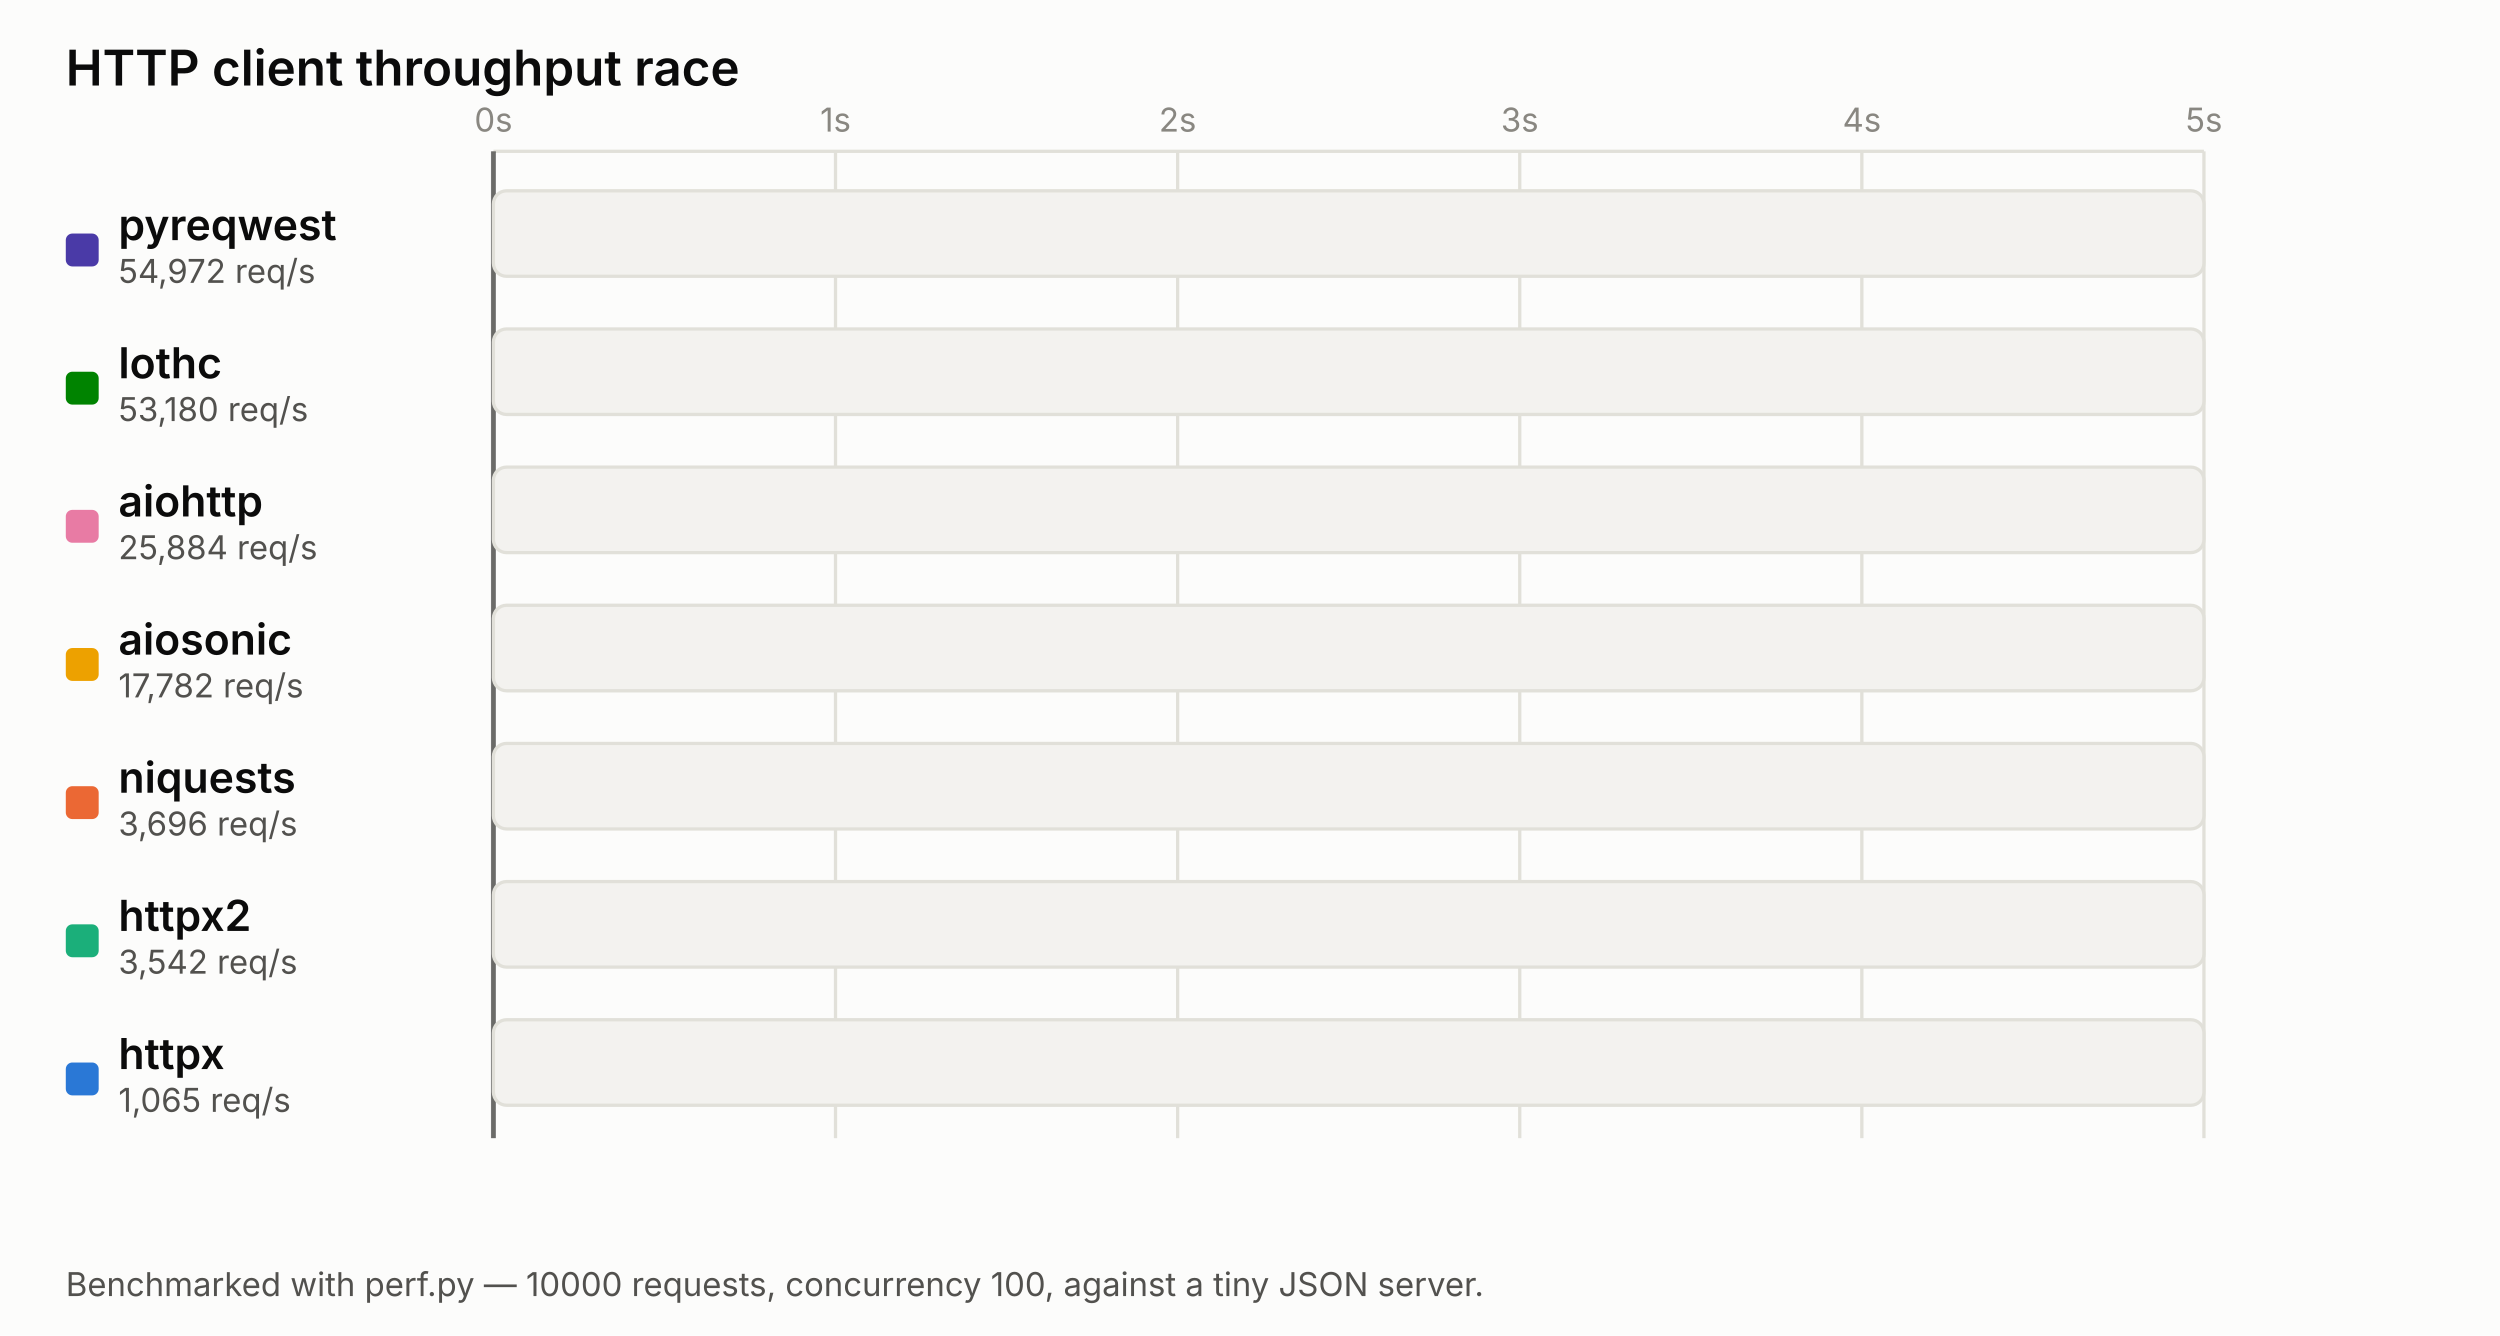
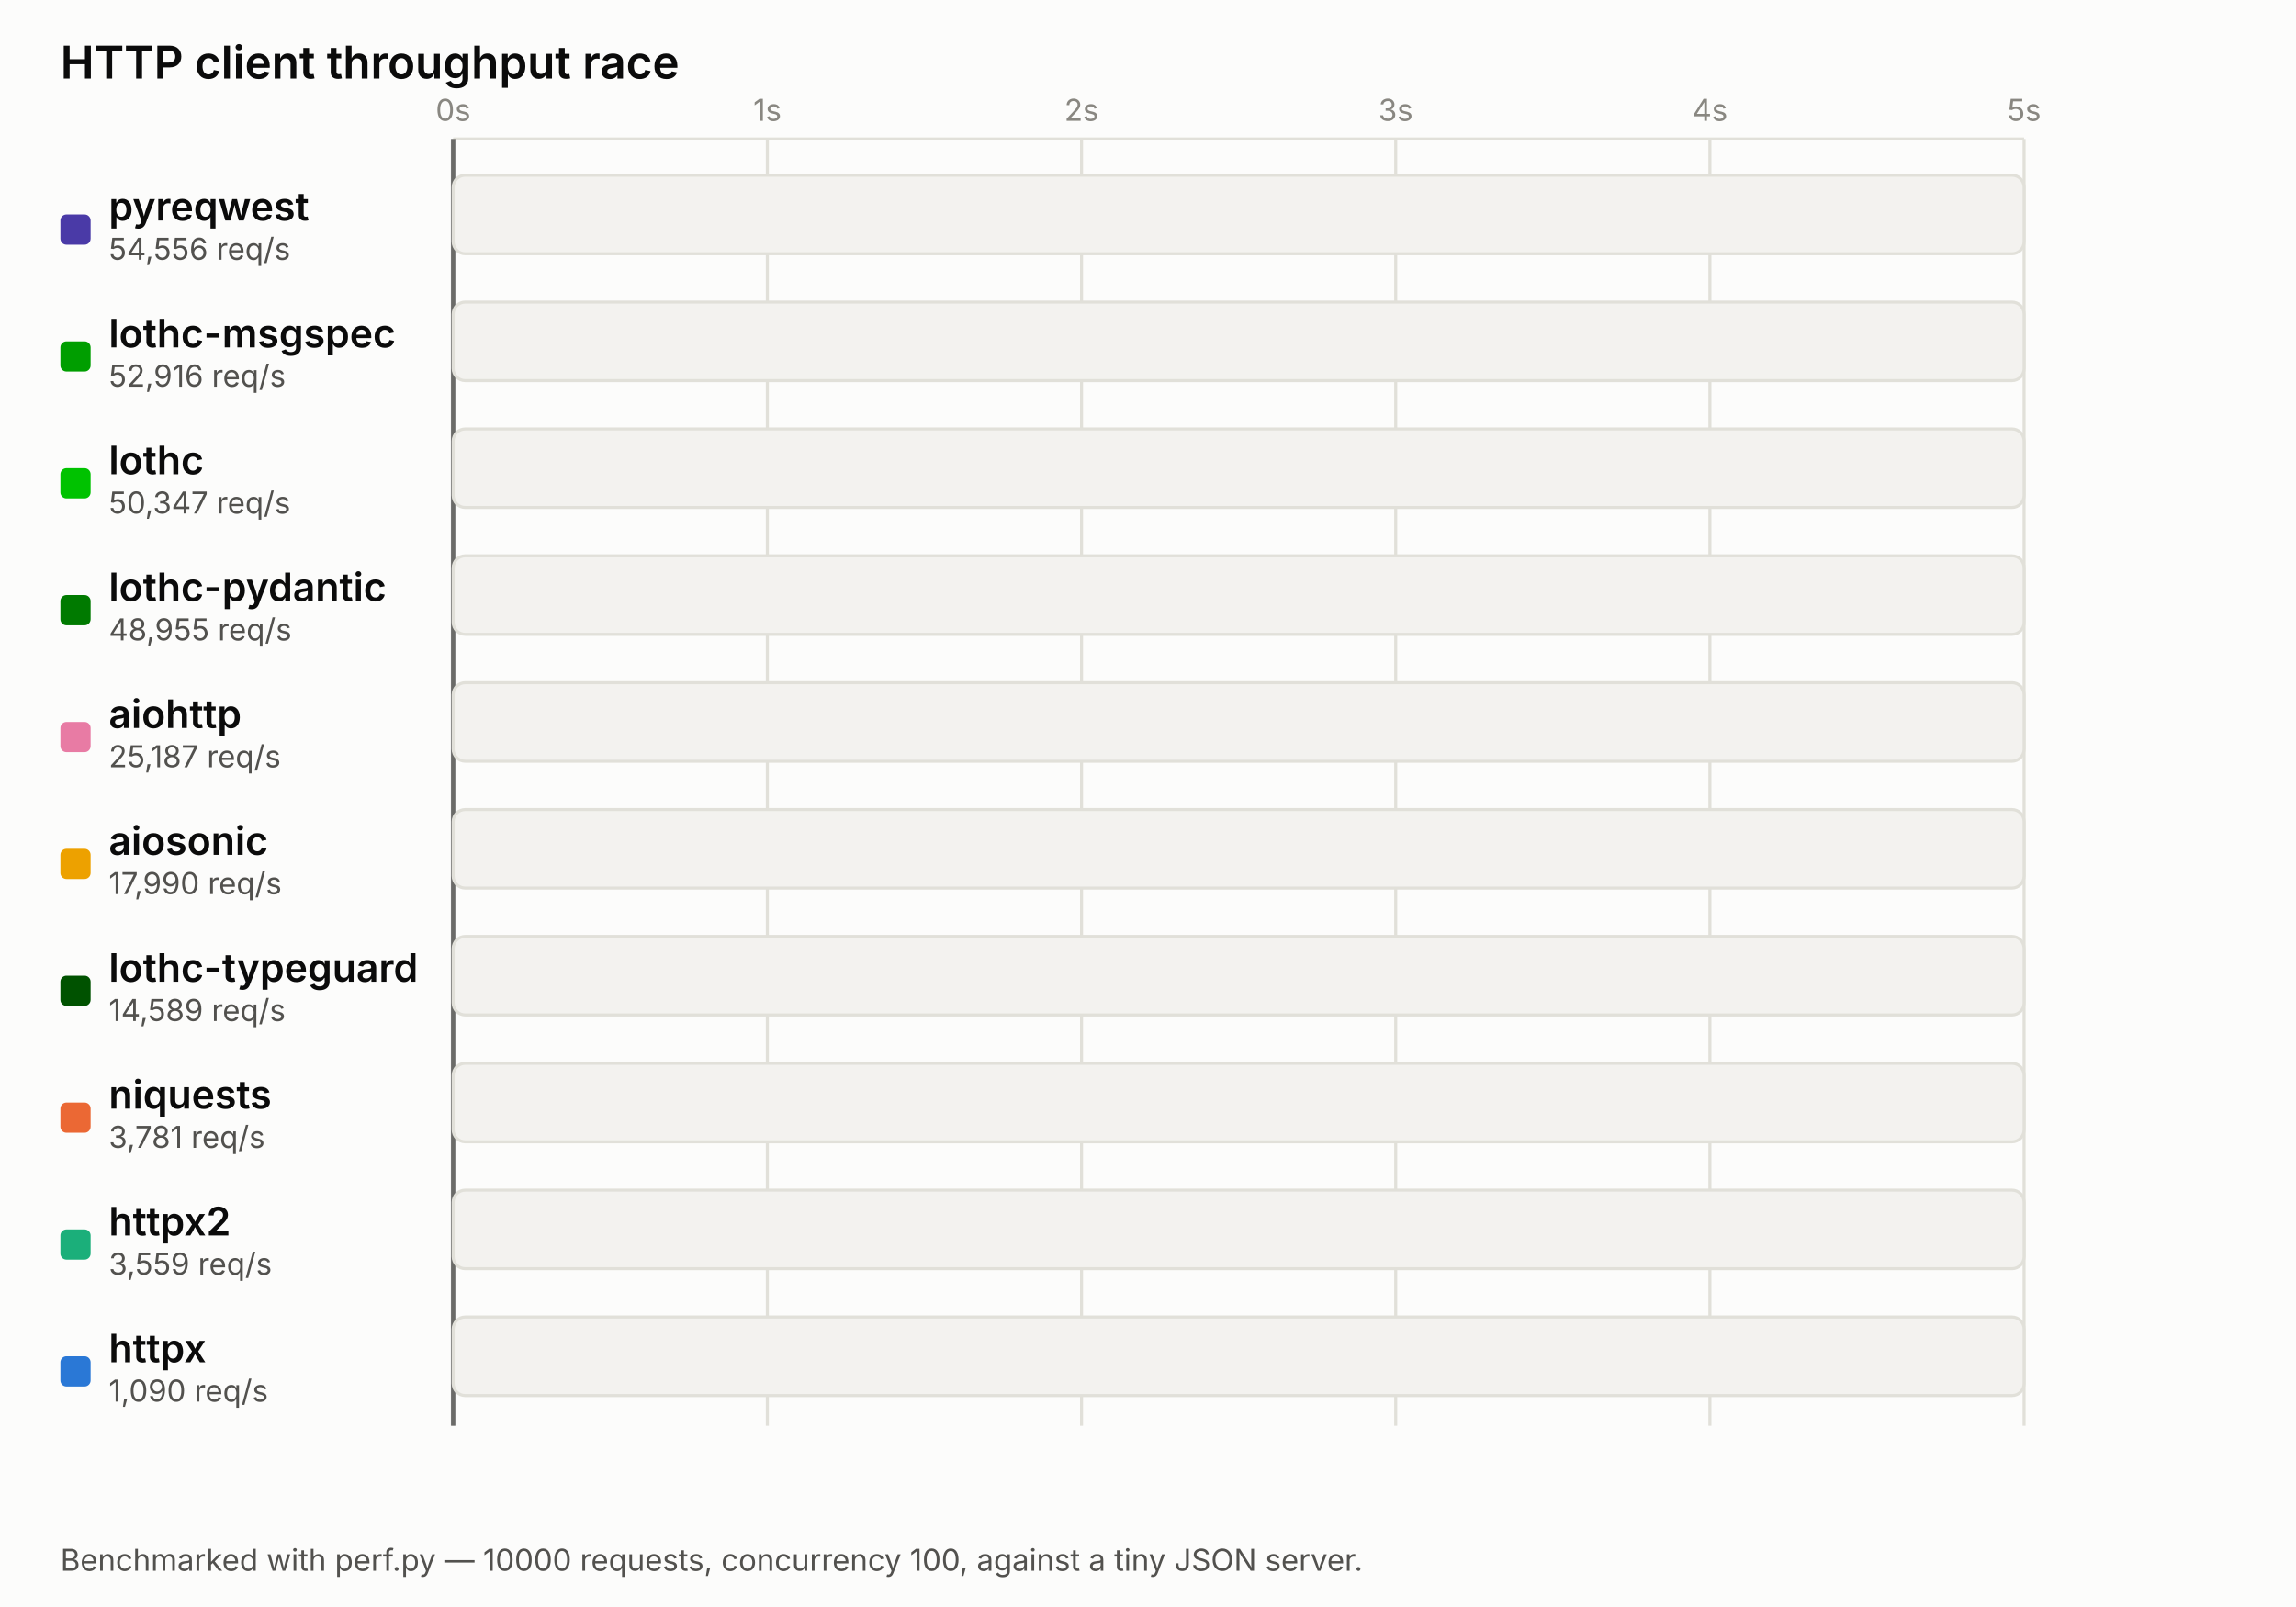
- <svg xmlns="http://www.w3.org/2000/svg" width="760" height="406" viewBox="0 0 760 406">
+ <svg xmlns="http://www.w3.org/2000/svg" width="760" height="532" viewBox="0 0 760 532">
  <style>
    text { font-family: system-ui, -apple-system, "Segoe UI", sans-serif; }
    .title { font-size: 15px; fill: #0b0b0b; font-weight: 600; }
    .tick { font-size: 10px; fill: #898781; }
    .name { font-size: 13px; fill: #0b0b0b; font-weight: 600; }
    .rate { font-size: 10px; fill: #52514e; }
    .badge { font-size: 12px; font-weight: 700; }
    .track { fill: #f3f2ef; stroke: #e1e0d9; }
    .grid { stroke: #e1e0d9; stroke-width: 1; }
    .playhead { stroke: #0b0b0b; stroke-width: 1.5; opacity: 0.55; }

    /* One 8s loop: the race runs 0-62.500% (0-5s of
       "race time"), then every bar holds its final state for the remaining
       3s so the finish badges stay readable before it resets. */
    #playhead { animation: playhead 8s linear infinite; }
    #bar-pyreqwest { animation: fill-pyreqwest 8s linear infinite; }
    #badge-pyreqwest { animation: show-pyreqwest 8s step-end infinite; }
-     @keyframes fill-pyreqwest { 0% { width: 0; } 1.210% { width: 520px; } 100% { width: 520px; } }
-     @keyframes show-pyreqwest { 0% { opacity: 0; } 1.210% { opacity: 1; } 100% { opacity: 1; } }
+     @keyframes fill-pyreqwest { 0% { width: 0; } 1.249% { width: 520px; } 100% { width: 520px; } }
+     @keyframes show-pyreqwest { 0% { opacity: 0; } 1.249% { opacity: 1; } 100% { opacity: 1; } }
+     #bar-lothc-msgspec { animation: fill-lothc-msgspec 8s linear infinite; }
+     #badge-lothc-msgspec { animation: show-lothc-msgspec 8s step-end infinite; }
+     @keyframes fill-lothc-msgspec { 0% { width: 0; } 1.288% { width: 520px; } 100% { width: 520px; } }
+     @keyframes show-lothc-msgspec { 0% { opacity: 0; } 1.288% { opacity: 1; } 100% { opacity: 1; } }
    #bar-lothc { animation: fill-lothc 8s linear infinite; }
    #badge-lothc { animation: show-lothc 8s step-end infinite; }
-     @keyframes fill-lothc { 0% { width: 0; } 1.251% { width: 520px; } 100% { width: 520px; } }
-     @keyframes show-lothc { 0% { opacity: 0; } 1.251% { opacity: 1; } 100% { opacity: 1; } }
+     @keyframes fill-lothc { 0% { width: 0; } 1.353% { width: 520px; } 100% { width: 520px; } }
+     @keyframes show-lothc { 0% { opacity: 0; } 1.353% { opacity: 1; } 100% { opacity: 1; } }
+     #bar-lothc-pydantic { animation: fill-lothc-pydantic 8s linear infinite; }
+     #badge-lothc-pydantic { animation: show-lothc-pydantic 8s step-end infinite; }
+     @keyframes fill-lothc-pydantic { 0% { width: 0; } 1.392% { width: 520px; } 100% { width: 520px; } }
+     @keyframes show-lothc-pydantic { 0% { opacity: 0; } 1.392% { opacity: 1; } 100% { opacity: 1; } }
    #bar-aiohttp { animation: fill-aiohttp 8s linear infinite; }
    #badge-aiohttp { animation: show-aiohttp 8s step-end infinite; }
-     @keyframes fill-aiohttp { 0% { width: 0; } 2.571% { width: 520px; } 100% { width: 520px; } }
-     @keyframes show-aiohttp { 0% { opacity: 0; } 2.571% { opacity: 1; } 100% { opacity: 1; } }
+     @keyframes fill-aiohttp { 0% { width: 0; } 2.705% { width: 520px; } 100% { width: 520px; } }
+     @keyframes show-aiohttp { 0% { opacity: 0; } 2.705% { opacity: 1; } 100% { opacity: 1; } }
    #bar-aiosonic { animation: fill-aiosonic 8s linear infinite; }
    #badge-aiosonic { animation: show-aiosonic 8s step-end infinite; }
-     @keyframes fill-aiosonic { 0% { width: 0; } 3.742% { width: 520px; } 100% { width: 520px; } }
-     @keyframes show-aiosonic { 0% { opacity: 0; } 3.742% { opacity: 1; } 100% { opacity: 1; } }
+     @keyframes fill-aiosonic { 0% { width: 0; } 3.787% { width: 520px; } 100% { width: 520px; } }
+     @keyframes show-aiosonic { 0% { opacity: 0; } 3.787% { opacity: 1; } 100% { opacity: 1; } }
+     #bar-lothc-typeguard { animation: fill-lothc-typeguard 8s linear infinite; }
+     #badge-lothc-typeguard { animation: show-lothc-typeguard 8s step-end infinite; }
+     @keyframes fill-lothc-typeguard { 0% { width: 0; } 4.670% { width: 520px; } 100% { width: 520px; } }
+     @keyframes show-lothc-typeguard { 0% { opacity: 0; } 4.670% { opacity: 1; } 100% { opacity: 1; } }
    #bar-niquests { animation: fill-niquests 8s linear infinite; }
    #badge-niquests { animation: show-niquests 8s step-end infinite; }
-     @keyframes fill-niquests { 0% { width: 0; } 18.002% { width: 520px; } 100% { width: 520px; } }
-     @keyframes show-niquests { 0% { opacity: 0; } 18.002% { opacity: 1; } 100% { opacity: 1; } }
+     @keyframes fill-niquests { 0% { width: 0; } 18.021% { width: 520px; } 100% { width: 520px; } }
+     @keyframes show-niquests { 0% { opacity: 0; } 18.021% { opacity: 1; } 100% { opacity: 1; } }
    #bar-httpx2 { animation: fill-httpx2 8s linear infinite; }
    #badge-httpx2 { animation: show-httpx2 8s step-end infinite; }
-     @keyframes fill-httpx2 { 0% { width: 0; } 18.787% { width: 520px; } 100% { width: 520px; } }
-     @keyframes show-httpx2 { 0% { opacity: 0; } 18.787% { opacity: 1; } 100% { opacity: 1; } }
+     @keyframes fill-httpx2 { 0% { width: 0; } 19.142% { width: 520px; } 100% { width: 520px; } }
+     @keyframes show-httpx2 { 0% { opacity: 0; } 19.142% { opacity: 1; } 100% { opacity: 1; } }
    #bar-httpx { animation: fill-httpx 8s linear infinite; }
    #badge-httpx { animation: show-httpx 8s step-end infinite; }
    @keyframes fill-httpx { 0% { width: 0; } 62.500% { width: 520px; } 100% { width: 520px; } }
    @keyframes show-httpx { 0% { opacity: 0; } 62.500% { opacity: 1; } 100% { opacity: 1; } }

    @keyframes playhead {
      0% { transform: translateX(0); }
      62.500% { transform: translateX(520px); }
      100% { transform: translateX(520px); }
    }
  </style>
-   <rect width="760" height="406" fill="#fcfcfb" />
+   <rect width="760" height="532" fill="#fcfcfb" />
  <text x="20" y="26" class="title">HTTP client throughput race</text>
  <g>
    <line x1="150" y1="46" x2="670" y2="46" class="grid" />
-     <line x1="150.0" y1="46" x2="150.0" y2="346" class="grid" />
-     <line x1="254.0" y1="46" x2="254.0" y2="346" class="grid" />
-     <line x1="358.0" y1="46" x2="358.0" y2="346" class="grid" />
-     <line x1="462.0" y1="46" x2="462.0" y2="346" class="grid" />
-     <line x1="566.0" y1="46" x2="566.0" y2="346" class="grid" />
-     <line x1="670.0" y1="46" x2="670.0" y2="346" class="grid" />
+     <line x1="150.0" y1="46" x2="150.0" y2="472" class="grid" />
+     <line x1="254.0" y1="46" x2="254.0" y2="472" class="grid" />
+     <line x1="358.0" y1="46" x2="358.0" y2="472" class="grid" />
+     <line x1="462.0" y1="46" x2="462.0" y2="472" class="grid" />
+     <line x1="566.0" y1="46" x2="566.0" y2="472" class="grid" />
+     <line x1="670.0" y1="46" x2="670.0" y2="472" class="grid" />
    <text x="150.0" y="40" class="tick" text-anchor="middle">0s</text>
    <text x="254.0" y="40" class="tick" text-anchor="middle">1s</text>
    <text x="358.0" y="40" class="tick" text-anchor="middle">2s</text>
    <text x="462.0" y="40" class="tick" text-anchor="middle">3s</text>
    <text x="566.0" y="40" class="tick" text-anchor="middle">4s</text>
    <text x="670.0" y="40" class="tick" text-anchor="middle">5s</text>
    <g id="playhead">
-       <line x1="150" y1="46" x2="150" y2="346" class="playhead" />
+       <line x1="150" y1="46" x2="150" y2="472" class="playhead" />
    </g>
  </g>
  <g>
    <rect x="150" y="58" width="520" height="26" rx="4" class="track" />
    <rect id="bar-pyreqwest" x="150" y="58" height="26" rx="4" width="0" fill="#4a3aa7" />
    <rect x="20" y="71.0" width="10" height="10" rx="2" fill="#4a3aa7" />
    <text x="36" y="73.0" class="name">pyreqwest</text>
-     <text x="36" y="86.0" class="rate">54,972 req/s</text>
+     <text x="36" y="86.0" class="rate">54,556 req/s</text>
    <g id="badge-pyreqwest" opacity="0">
      <text x="680" y="80.0" class="badge" fill="#4a3aa7">
        ✓ 0.10s
      </text>
    </g>
  </g>
  <g>
    <rect x="150" y="100" width="520" height="26" rx="4" class="track" />
-     <rect id="bar-lothc" x="150" y="100" height="26" rx="4" width="0" fill="#008300" />
-     <rect x="20" y="113.0" width="10" height="10" rx="2" fill="#008300" />
-     <text x="36" y="115.0" class="name">lothc</text>
-     <text x="36" y="128.0" class="rate">53,180 req/s</text>
+     <rect id="bar-lothc-msgspec" x="150" y="100" height="26" rx="4" width="0" fill="#009e00" />
+     <rect x="20" y="113.0" width="10" height="10" rx="2" fill="#009e00" />
+     <text x="36" y="115.0" class="name">lothc-msgspec</text>
+     <text x="36" y="128.0" class="rate">52,916 req/s</text>
+     <g id="badge-lothc-msgspec" opacity="0">
+       <text x="680" y="122.0" class="badge" fill="#009e00">
+         ✓ 0.10s
+       </text>
+     </g>
+   </g>
+   <g>
+     <rect x="150" y="142" width="520" height="26" rx="4" class="track" />
+     <rect id="bar-lothc" x="150" y="142" height="26" rx="4" width="0" fill="#00c200" />
+     <rect x="20" y="155.0" width="10" height="10" rx="2" fill="#00c200" />
+     <text x="36" y="157.0" class="name">lothc</text>
+     <text x="36" y="170.0" class="rate">50,347 req/s</text>
    <g id="badge-lothc" opacity="0">
-       <text x="680" y="122.0" class="badge" fill="#008300">
-         ✓ 0.10s
-       </text>
-     </g>
-   </g>
-   <g>
-     <rect x="150" y="142" width="520" height="26" rx="4" class="track" />
-     <rect id="bar-aiohttp" x="150" y="142" height="26" rx="4" width="0" fill="#e87ba4" />
-     <rect x="20" y="155.0" width="10" height="10" rx="2" fill="#e87ba4" />
-     <text x="36" y="157.0" class="name">aiohttp</text>
-     <text x="36" y="170.0" class="rate">25,884 req/s</text>
+       <text x="680" y="164.0" class="badge" fill="#00c200">
+         ✓ 0.11s
+       </text>
+     </g>
+   </g>
+   <g>
+     <rect x="150" y="184" width="520" height="26" rx="4" class="track" />
+     <rect id="bar-lothc-pydantic" x="150" y="184" height="26" rx="4" width="0" fill="#007a00" />
+     <rect x="20" y="197.0" width="10" height="10" rx="2" fill="#007a00" />
+     <text x="36" y="199.0" class="name">lothc-pydantic</text>
+     <text x="36" y="212.0" class="rate">48,955 req/s</text>
+     <g id="badge-lothc-pydantic" opacity="0">
+       <text x="680" y="206.0" class="badge" fill="#007a00">
+         ✓ 0.11s
+       </text>
+     </g>
+   </g>
+   <g>
+     <rect x="150" y="226" width="520" height="26" rx="4" class="track" />
+     <rect id="bar-aiohttp" x="150" y="226" height="26" rx="4" width="0" fill="#e87ba4" />
+     <rect x="20" y="239.0" width="10" height="10" rx="2" fill="#e87ba4" />
+     <text x="36" y="241.0" class="name">aiohttp</text>
+     <text x="36" y="254.0" class="rate">25,187 req/s</text>
    <g id="badge-aiohttp" opacity="0">
-       <text x="680" y="164.0" class="badge" fill="#e87ba4">
-         ✓ 0.21s
-       </text>
-     </g>
-   </g>
-   <g>
-     <rect x="150" y="184" width="520" height="26" rx="4" class="track" />
-     <rect id="bar-aiosonic" x="150" y="184" height="26" rx="4" width="0" fill="#eda100" />
-     <rect x="20" y="197.0" width="10" height="10" rx="2" fill="#eda100" />
-     <text x="36" y="199.0" class="name">aiosonic</text>
-     <text x="36" y="212.0" class="rate">17,782 req/s</text>
+       <text x="680" y="248.0" class="badge" fill="#e87ba4">
+         ✓ 0.22s
+       </text>
+     </g>
+   </g>
+   <g>
+     <rect x="150" y="268" width="520" height="26" rx="4" class="track" />
+     <rect id="bar-aiosonic" x="150" y="268" height="26" rx="4" width="0" fill="#eda100" />
+     <rect x="20" y="281.0" width="10" height="10" rx="2" fill="#eda100" />
+     <text x="36" y="283.0" class="name">aiosonic</text>
+     <text x="36" y="296.0" class="rate">17,990 req/s</text>
    <g id="badge-aiosonic" opacity="0">
-       <text x="680" y="206.0" class="badge" fill="#eda100">
+       <text x="680" y="290.0" class="badge" fill="#eda100">
        ✓ 0.30s
      </text>
    </g>
  </g>
  <g>
-     <rect x="150" y="226" width="520" height="26" rx="4" class="track" />
-     <rect id="bar-niquests" x="150" y="226" height="26" rx="4" width="0" fill="#eb6834" />
-     <rect x="20" y="239.0" width="10" height="10" rx="2" fill="#eb6834" />
-     <text x="36" y="241.0" class="name">niquests</text>
-     <text x="36" y="254.0" class="rate">3,696 req/s</text>
+     <rect x="150" y="310" width="520" height="26" rx="4" class="track" />
+     <rect id="bar-lothc-typeguard" x="150" y="310" height="26" rx="4" width="0" fill="#005200" />
+     <rect x="20" y="323.0" width="10" height="10" rx="2" fill="#005200" />
+     <text x="36" y="325.0" class="name">lothc-typeguard</text>
+     <text x="36" y="338.0" class="rate">14,589 req/s</text>
+     <g id="badge-lothc-typeguard" opacity="0">
+       <text x="680" y="332.0" class="badge" fill="#005200">
+         ✓ 0.37s
+       </text>
+     </g>
+   </g>
+   <g>
+     <rect x="150" y="352" width="520" height="26" rx="4" class="track" />
+     <rect id="bar-niquests" x="150" y="352" height="26" rx="4" width="0" fill="#eb6834" />
+     <rect x="20" y="365.0" width="10" height="10" rx="2" fill="#eb6834" />
+     <text x="36" y="367.0" class="name">niquests</text>
+     <text x="36" y="380.0" class="rate">3,781 req/s</text>
    <g id="badge-niquests" opacity="0">
-       <text x="680" y="248.0" class="badge" fill="#eb6834">
+       <text x="680" y="374.0" class="badge" fill="#eb6834">
        ✓ 1.44s
      </text>
    </g>
  </g>
  <g>
-     <rect x="150" y="268" width="520" height="26" rx="4" class="track" />
-     <rect id="bar-httpx2" x="150" y="268" height="26" rx="4" width="0" fill="#1baf7a" />
-     <rect x="20" y="281.0" width="10" height="10" rx="2" fill="#1baf7a" />
-     <text x="36" y="283.0" class="name">httpx2</text>
-     <text x="36" y="296.0" class="rate">3,542 req/s</text>
+     <rect x="150" y="394" width="520" height="26" rx="4" class="track" />
+     <rect id="bar-httpx2" x="150" y="394" height="26" rx="4" width="0" fill="#1baf7a" />
+     <rect x="20" y="407.0" width="10" height="10" rx="2" fill="#1baf7a" />
+     <text x="36" y="409.0" class="name">httpx2</text>
+     <text x="36" y="422.0" class="rate">3,559 req/s</text>
    <g id="badge-httpx2" opacity="0">
-       <text x="680" y="290.0" class="badge" fill="#1baf7a">
-         ✓ 1.50s
-       </text>
-     </g>
-   </g>
-   <g>
-     <rect x="150" y="310" width="520" height="26" rx="4" class="track" />
-     <rect id="bar-httpx" x="150" y="310" height="26" rx="4" width="0" fill="#2a78d6" />
-     <rect x="20" y="323.0" width="10" height="10" rx="2" fill="#2a78d6" />
-     <text x="36" y="325.0" class="name">httpx</text>
-     <text x="36" y="338.0" class="rate">1,065 req/s</text>
+       <text x="680" y="416.0" class="badge" fill="#1baf7a">
+         ✓ 1.53s
+       </text>
+     </g>
+   </g>
+   <g>
+     <rect x="150" y="436" width="520" height="26" rx="4" class="track" />
+     <rect id="bar-httpx" x="150" y="436" height="26" rx="4" width="0" fill="#2a78d6" />
+     <rect x="20" y="449.0" width="10" height="10" rx="2" fill="#2a78d6" />
+     <text x="36" y="451.0" class="name">httpx</text>
+     <text x="36" y="464.0" class="rate">1,090 req/s</text>
    <g id="badge-httpx" opacity="0">
-       <text x="680" y="332.0" class="badge" fill="#2a78d6">
+       <text x="680" y="458.0" class="badge" fill="#2a78d6">
        ✓ 5.00s
      </text>
    </g>
  </g>
-   <text x="20" y="394" class="rate">Benchmarked with perf.py — 10000 requests, concurrency 100, against a tiny JSON server.</text>
+   <text x="20" y="520" class="rate">Benchmarked with perf.py — 10000 requests, concurrency 100, against a tiny JSON server.</text>
</svg>
